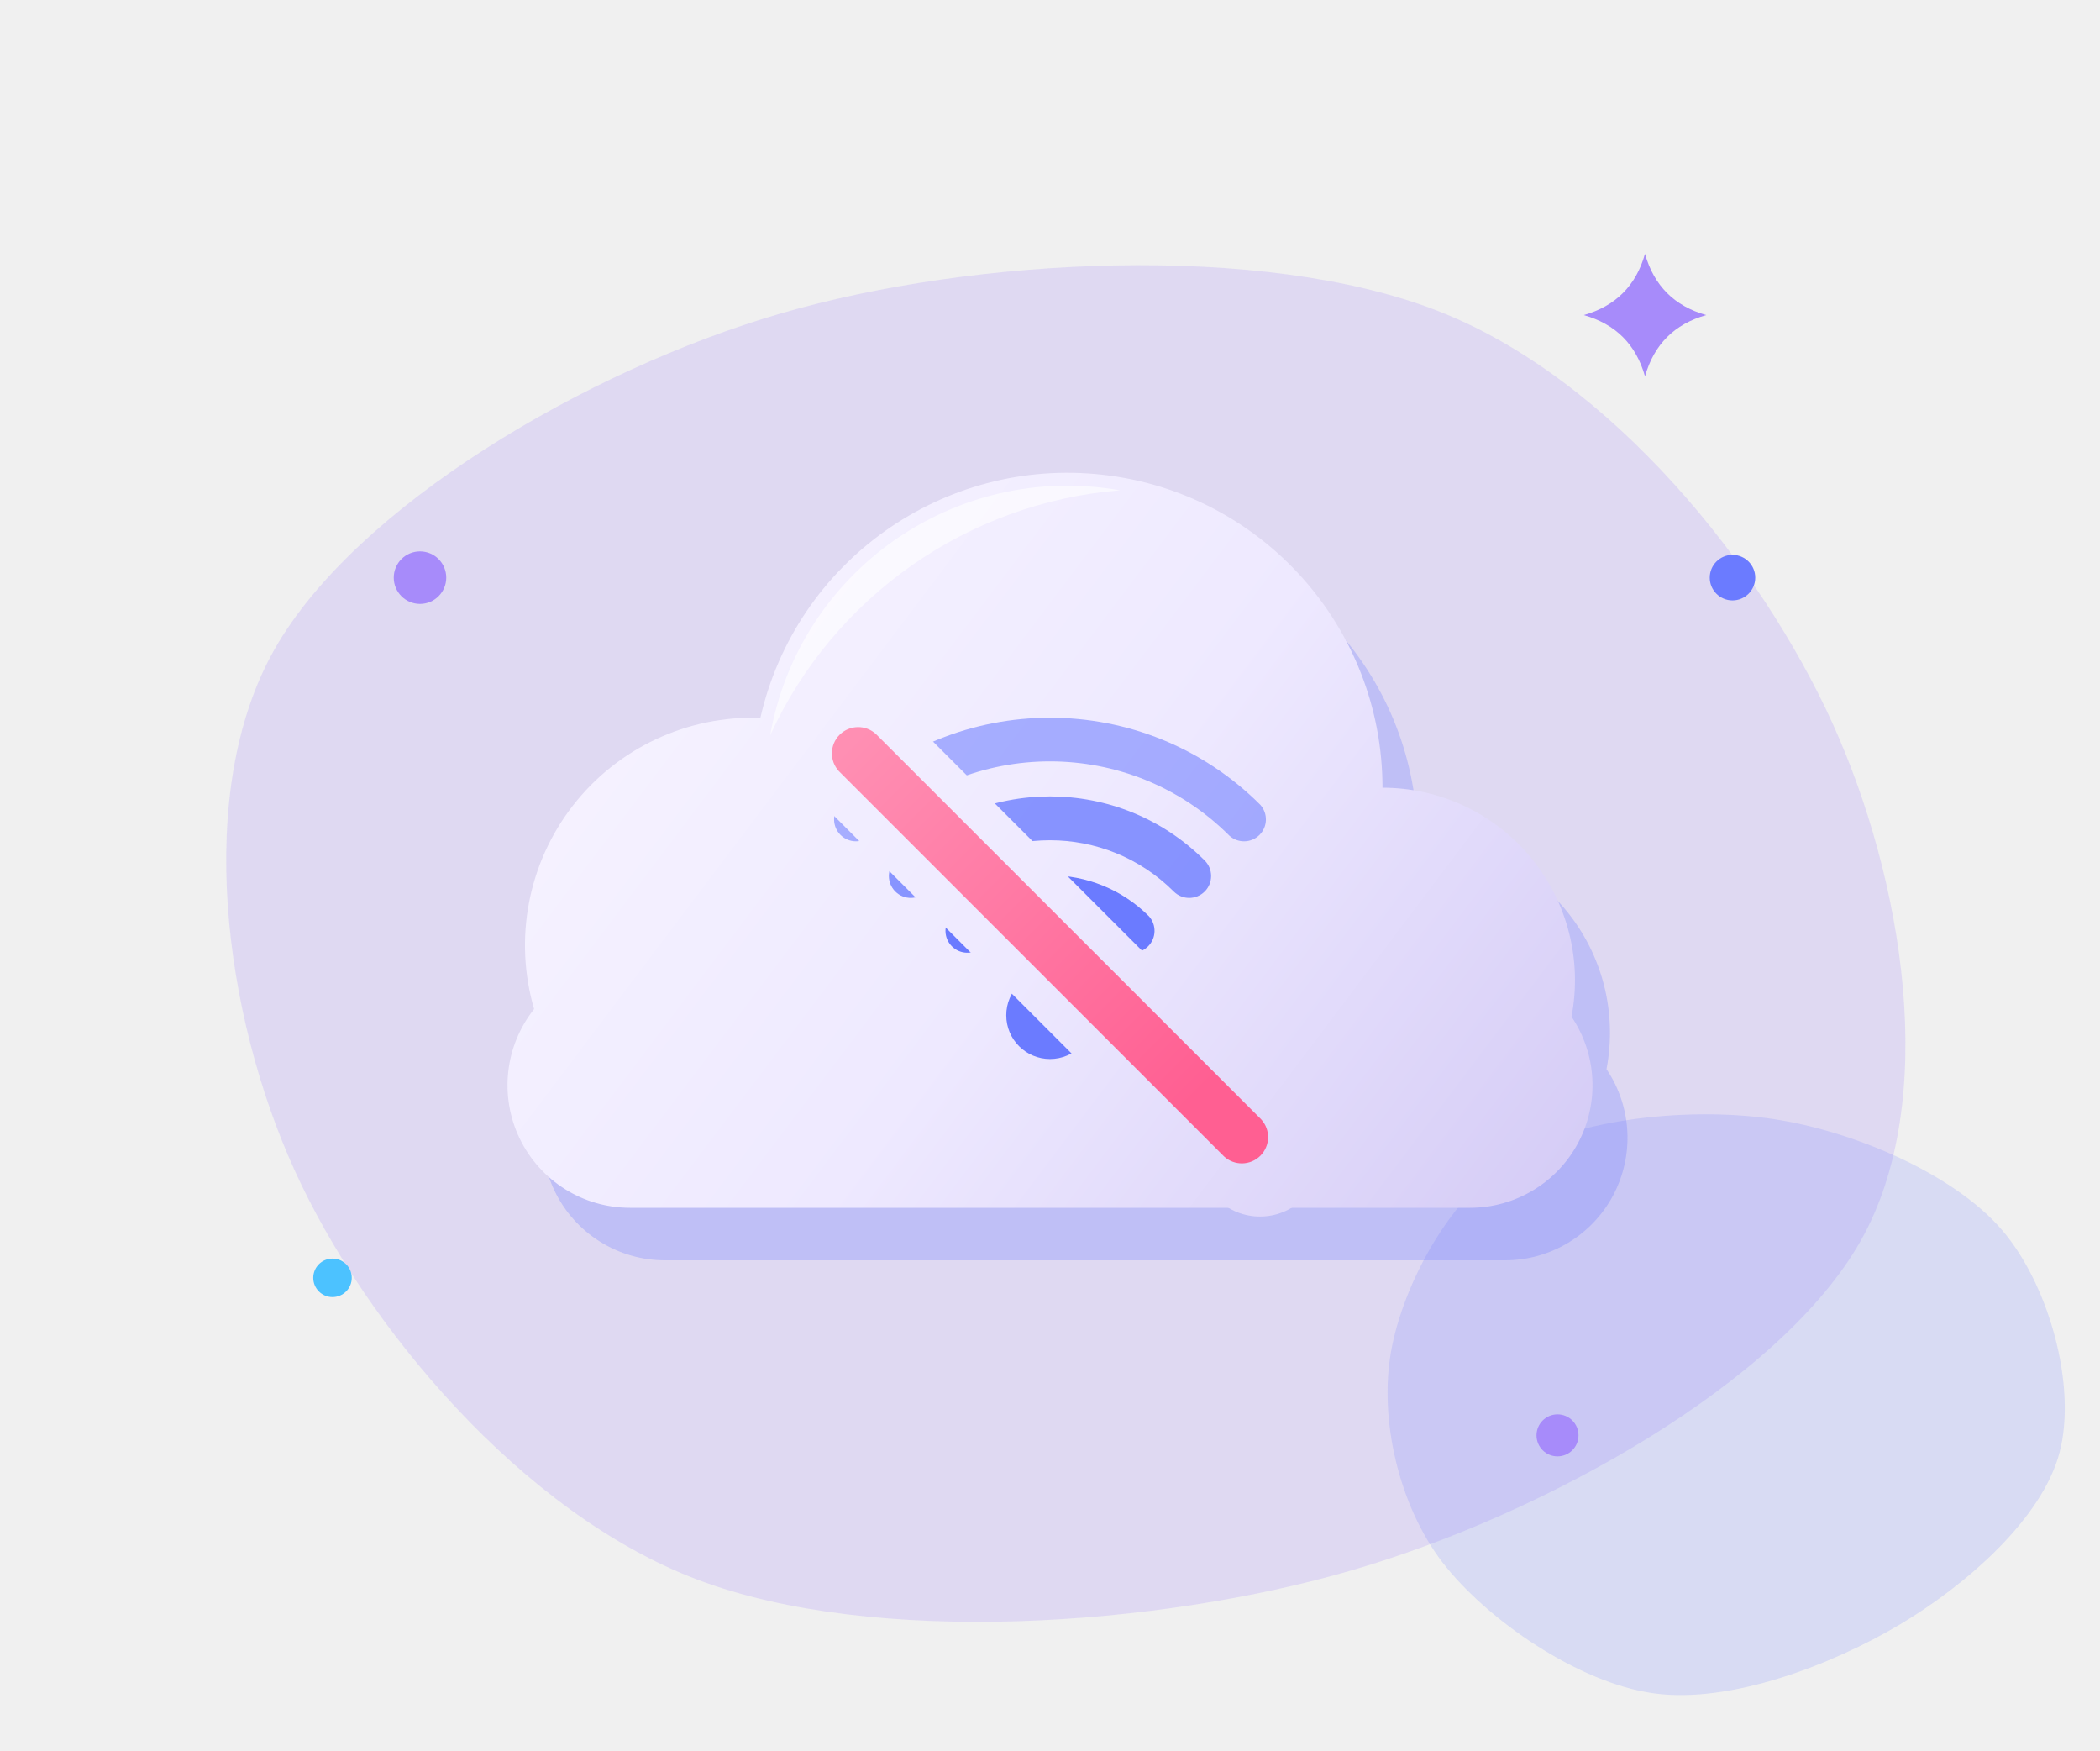
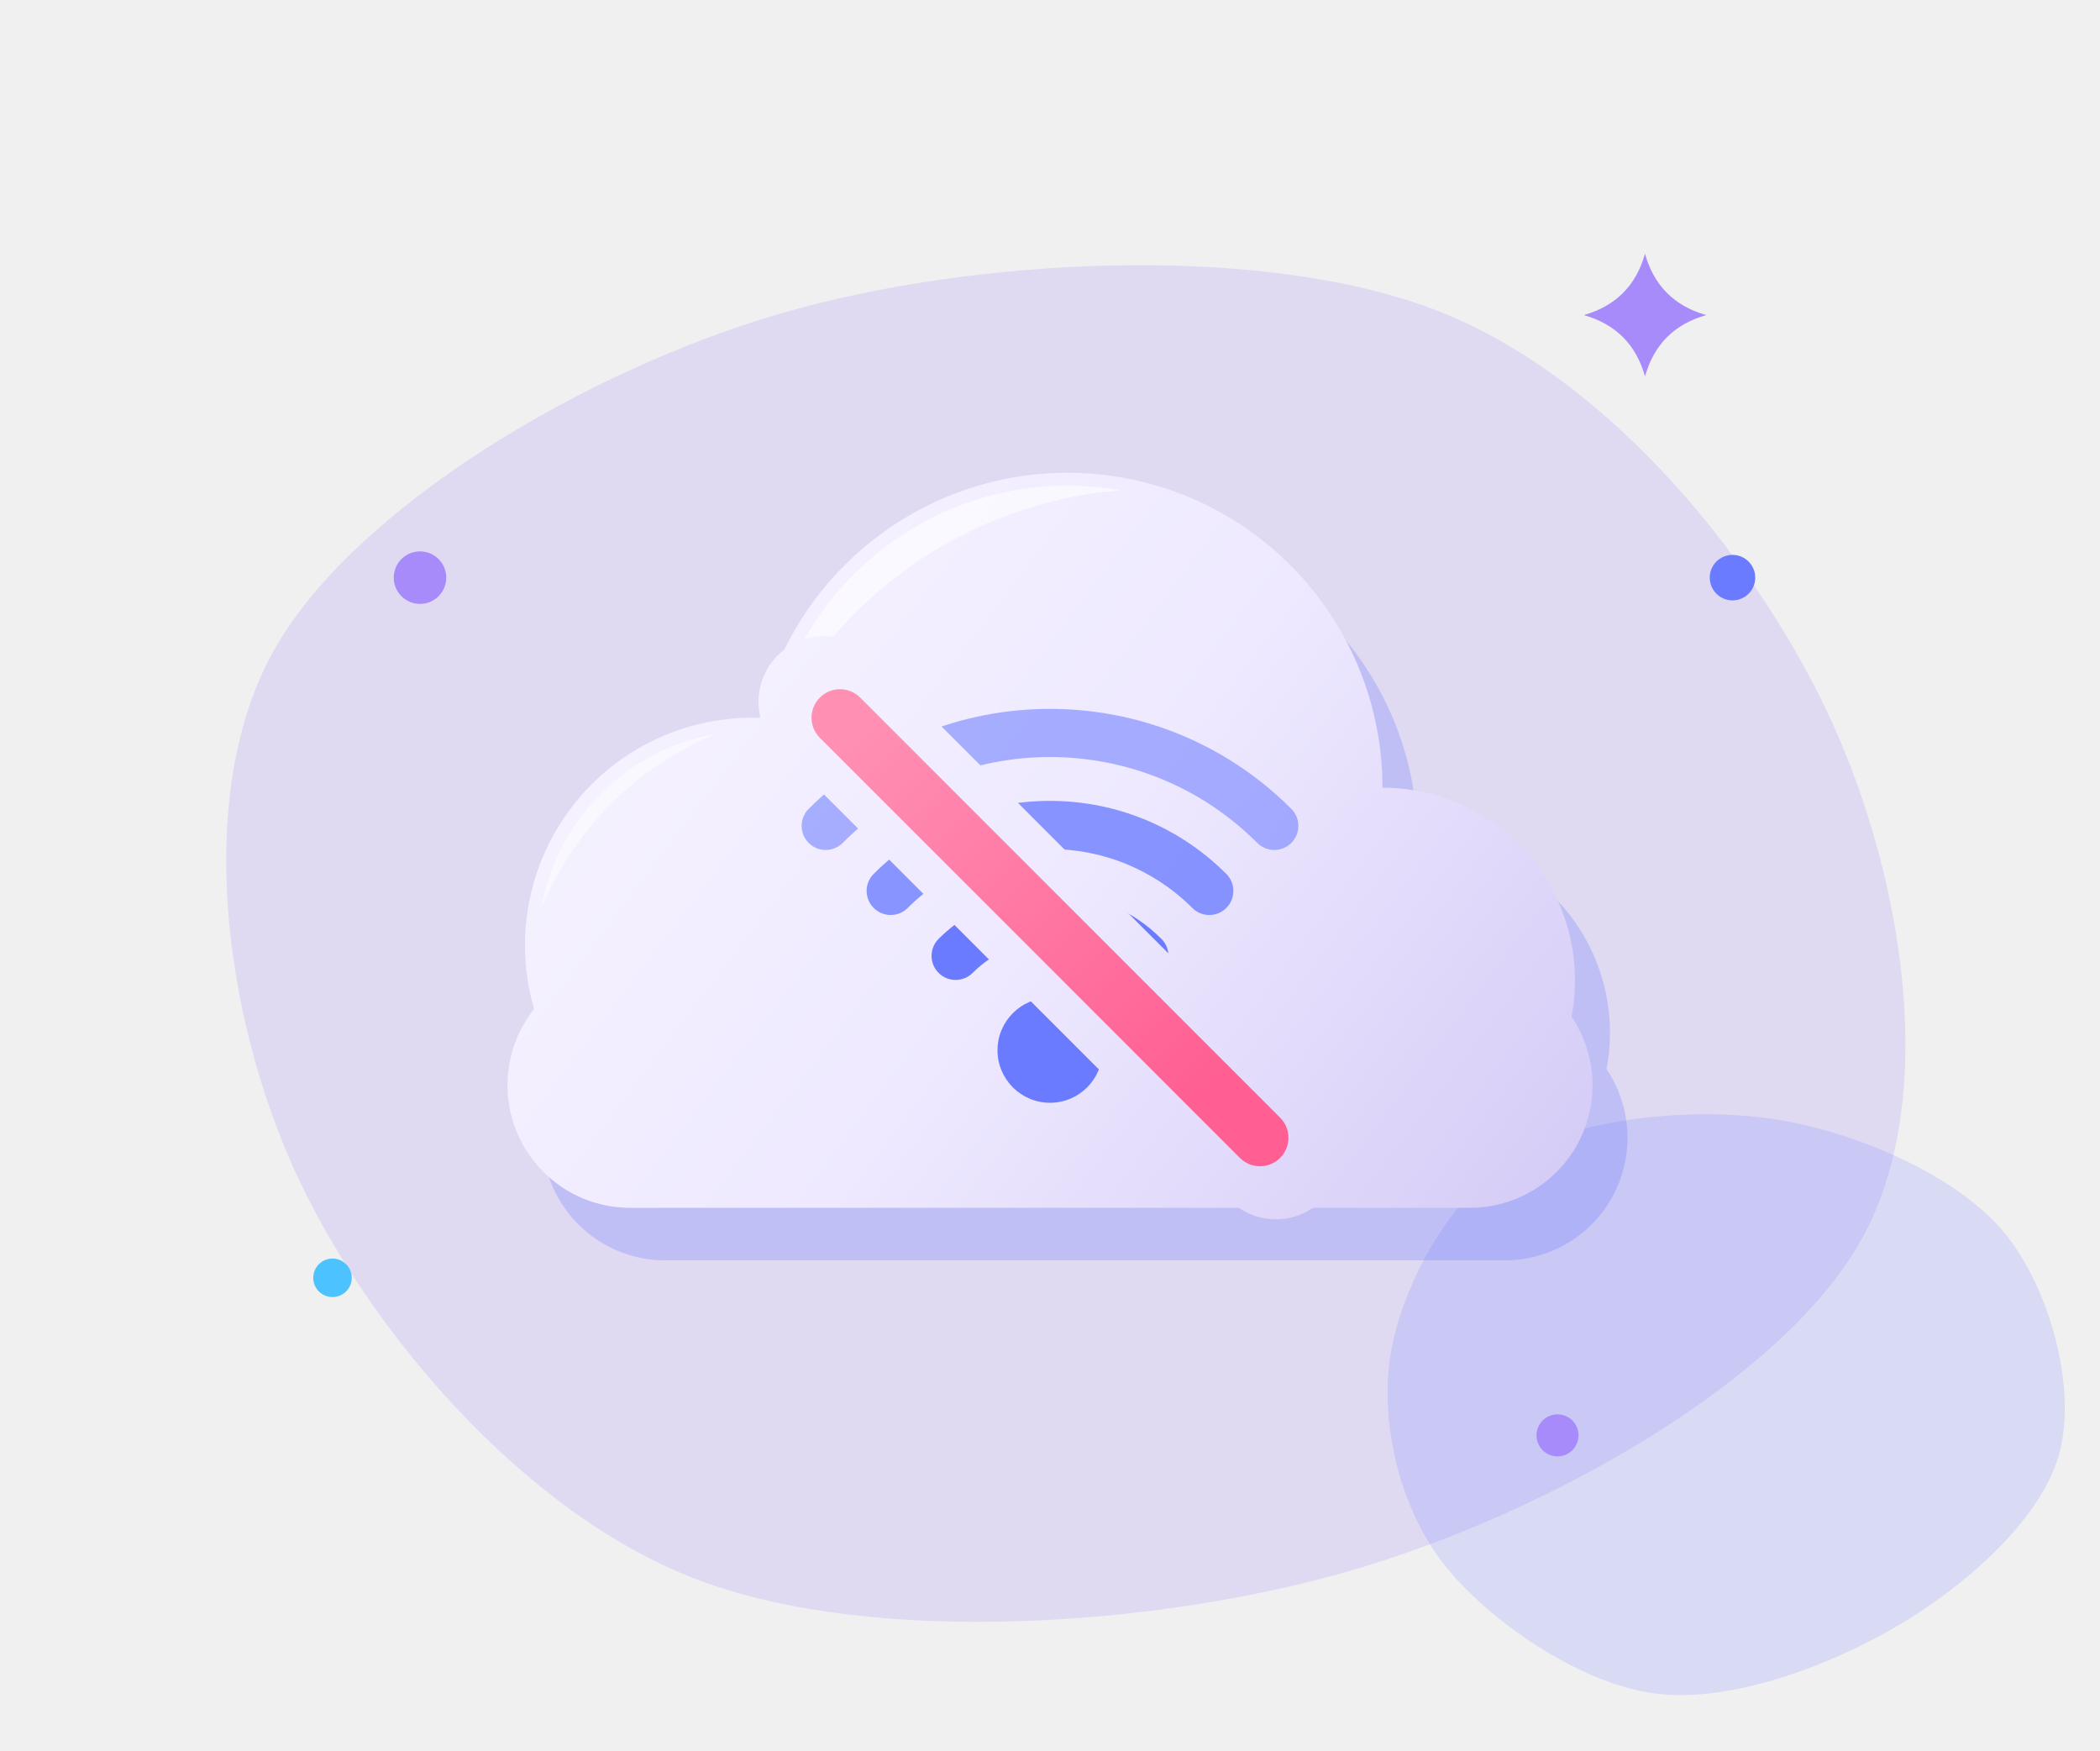
<svg xmlns="http://www.w3.org/2000/svg" viewBox="0 0 240 200">
  <defs>
    <linearGradient id="cloud" gradientUnits="userSpaceOnUse" x1="70" y1="60" x2="176" y2="140">
      <stop offset="0" stop-color="#F7F4FF" />
      <stop offset="0.5" stop-color="#EEE9FF" />
      <stop offset="1" stop-color="#D5CCF6" />
    </linearGradient>
    <linearGradient id="slash" gradientUnits="userSpaceOnUse" x1="100" y1="82" x2="140" y2="122">
      <stop offset="0" stop-color="#FF8FB3" />
      <stop offset="1" stop-color="#FF5F92" />
    </linearGradient>
  </defs>
  <path fill="#A78BFA" fill-opacity="0.22" d="M212.63,141.81 C203.48,157.95 176.64,172.97 154.49,179.42 C132.34,185.87 99.88,188.12 79.74,180.5 C59.6,172.89 41.73,151.44 33.67,133.72 C25.61,116 22.12,90.51 31.37,74.19 C40.62,57.88 67.02,42.28 89.17,35.83 C111.31,29.38 144.22,27.71 164.26,35.5 C184.3,43.28 201.33,64.83 209.39,82.55 C217.45,100.27 221.78,125.67 212.63,141.81 Z" />
  <path fill="#6B7BFF" fill-opacity="0.18" d="M235.39,165.9 C233.45,173.42 224.83,181.03 217.11,185.62 C209.38,190.22 197.76,194.67 189.05,193.48 C180.35,192.3 169.89,185.03 164.87,178.53 C159.86,172.02 157.61,162.18 158.97,154.45 C160.34,146.72 165.77,136.58 173.06,132.15 C180.34,127.72 193.38,126.46 202.67,127.86 C211.95,129.25 223.31,134.16 228.77,140.5 C234.22,146.84 237.34,158.38 235.39,165.9 Z" />
  <path fill="#6B7BFF" fill-opacity="0.28" d="M76,144 L172,144 A14,14 0 0 0 183.6,122.16 A22,22 0 0 0 162,96 A36,36 0 0 0 90.9,88.02 A26,26 0 0 0 65.04,121.29 A14,14 0 0 0 76,144 Z" />
  <path fill="url(#cloud)" d="M72,138 L168,138 A14,14 0 0 0 179.6,116.16 A22,22 0 0 0 158,90 A36,36 0 0 0 86.9,82.02 A26,26 0 0 0 61.04,115.29 A14,14 0 0 0 72,138 Z" />
  <path fill="#FFFFFF" fill-opacity="0.6" d="M88.02,84.01 A34.5,34.5 0 0 1 127.99,56.02 A48.3,48.3 0 0 0 88.02,84.01 Z" />
-   <circle cx="120" cy="116" r="5" fill="#6B7BFF" />
-   <path fill="#6B7BFF" fill-opacity="1" d="M108.69,104.69 A16,16 0 0 1 131.31,104.69 A2.5,2.5 0 0 1 127.78,108.22 A11,11 0 0 0 112.22,108.22 A2.5,2.5 0 0 1 108.69,104.69 Z" />
-   <path fill="#6B7BFF" fill-opacity="0.78" d="M102.32,98.32 A25,25 0 0 1 137.68,98.32 A2.5,2.5 0 0 1 134.14,101.86 A20,20 0 0 0 105.86,101.86 A2.5,2.5 0 0 1 102.32,98.32 Z" />
-   <path fill="#6B7BFF" fill-opacity="0.56" d="M95.96,91.96 A34,34 0 0 1 144.04,91.96 A2.5,2.5 0 0 1 140.51,95.49 A29,29 0 0 0 99.49,95.49 A2.5,2.5 0 0 1 95.96,91.96 Z" />
-   <path fill="url(#cloud)" d="M91.05,88.95 L139.05,136.95 A7,7 0 0 0 148.95,127.05 L100.95,79.05 A7,7 0 0 0 91.05,88.95 Z" />
-   <path fill="url(#slash)" d="M95.88,88.12 L139.88,132.12 A3,3 0 0 0 144.12,127.88 L100.12,83.88 A3,3 0 0 0 95.88,88.12 Z" />
+   <path fill="#FFFFFF" fill-opacity="0.5" d="M61.87,103.75 A24.5,24.5 0 0 1 81.75,83.87 A36.75,36.75 0 0 0 61.87,103.75 Z" />
+   <circle cx="120" cy="120" r="6" fill="#6B7BFF" />
+   <path fill="#6B7BFF" fill-opacity="1" d="M107.27,107.27 A18,18 0 0 1 132.73,107.27 A2.75,2.75 0 0 1 128.84,111.16 A12.5,12.5 0 0 0 111.16,111.16 A2.75,2.75 0 0 1 107.27,107.27 Z" />
+   <path fill="#6B7BFF" fill-opacity="0.78" d="M99.85,99.85 A28.5,28.5 0 0 1 140.15,99.85 A2.75,2.75 0 0 1 136.26,103.74 A23,23 0 0 0 103.74,103.74 A2.75,2.75 0 0 1 99.85,99.85 Z" />
+   <path fill="#6B7BFF" fill-opacity="0.56" d="M92.42,92.42 A39,39 0 0 1 147.58,92.42 A2.75,2.75 0 0 1 143.69,96.31 A33.5,33.5 0 0 0 96.31,96.31 A2.75,2.75 0 0 1 92.42,92.42 Z" />
+   <path fill="url(#cloud)" d="M88.7,85.3 L140.7,137.3 A7.5,7.5 0 0 0 151.3,126.7 L99.3,74.7 A7.5,7.5 0 0 0 88.7,85.3 Z" />
+   <path fill="url(#slash)" d="M93.7,84.3 L141.7,132.3 A3.25,3.25 0 0 0 146.3,127.7 L98.3,79.7 A3.25,3.25 0 0 0 93.7,84.3 Z" />
  <path fill="#A78BFA" d="M188,29 Q189.54,34.46 195,36 Q189.54,37.54 188,43 Q186.46,37.54 181,36 Q186.46,34.46 188,29 Z" />
  <circle cx="48" cy="66" r="3" fill="#A78BFA" />
  <circle cx="198" cy="66" r="2.6" fill="#6B7BFF" />
  <circle cx="38" cy="146" r="2.2" fill="#4CC2FF" />
  <circle cx="178" cy="164" r="2.4" fill="#A78BFA" />
</svg>
